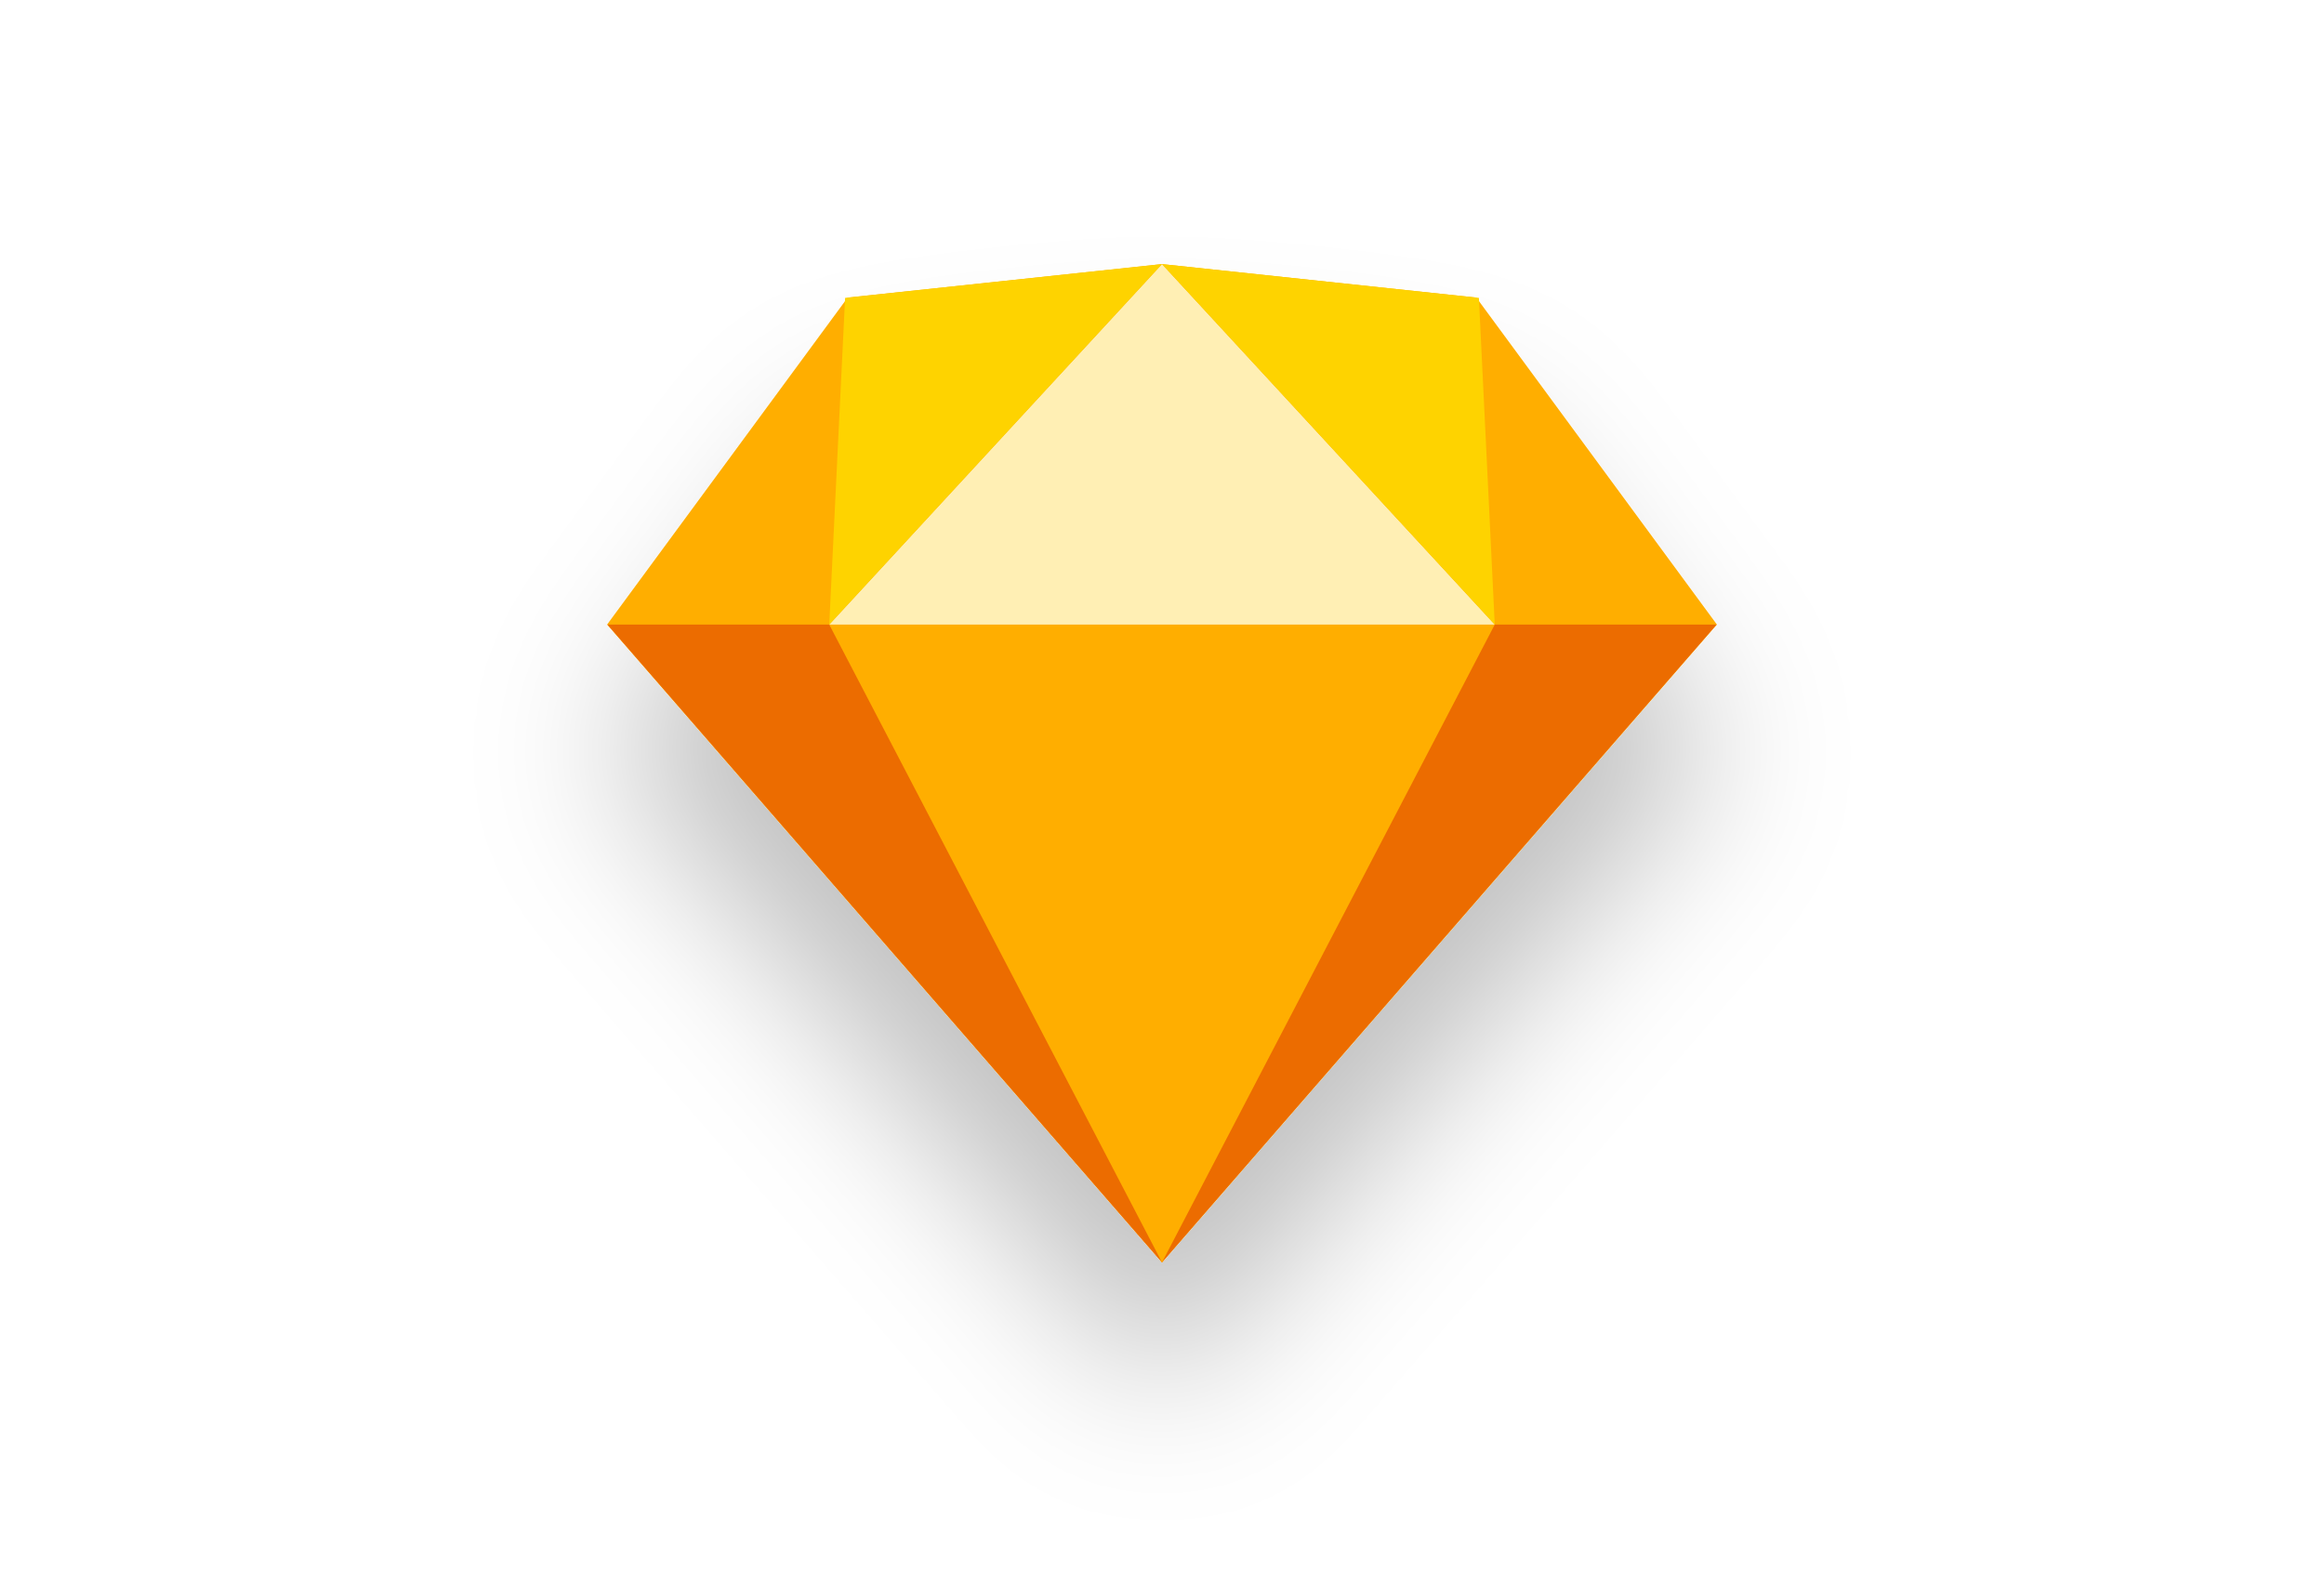
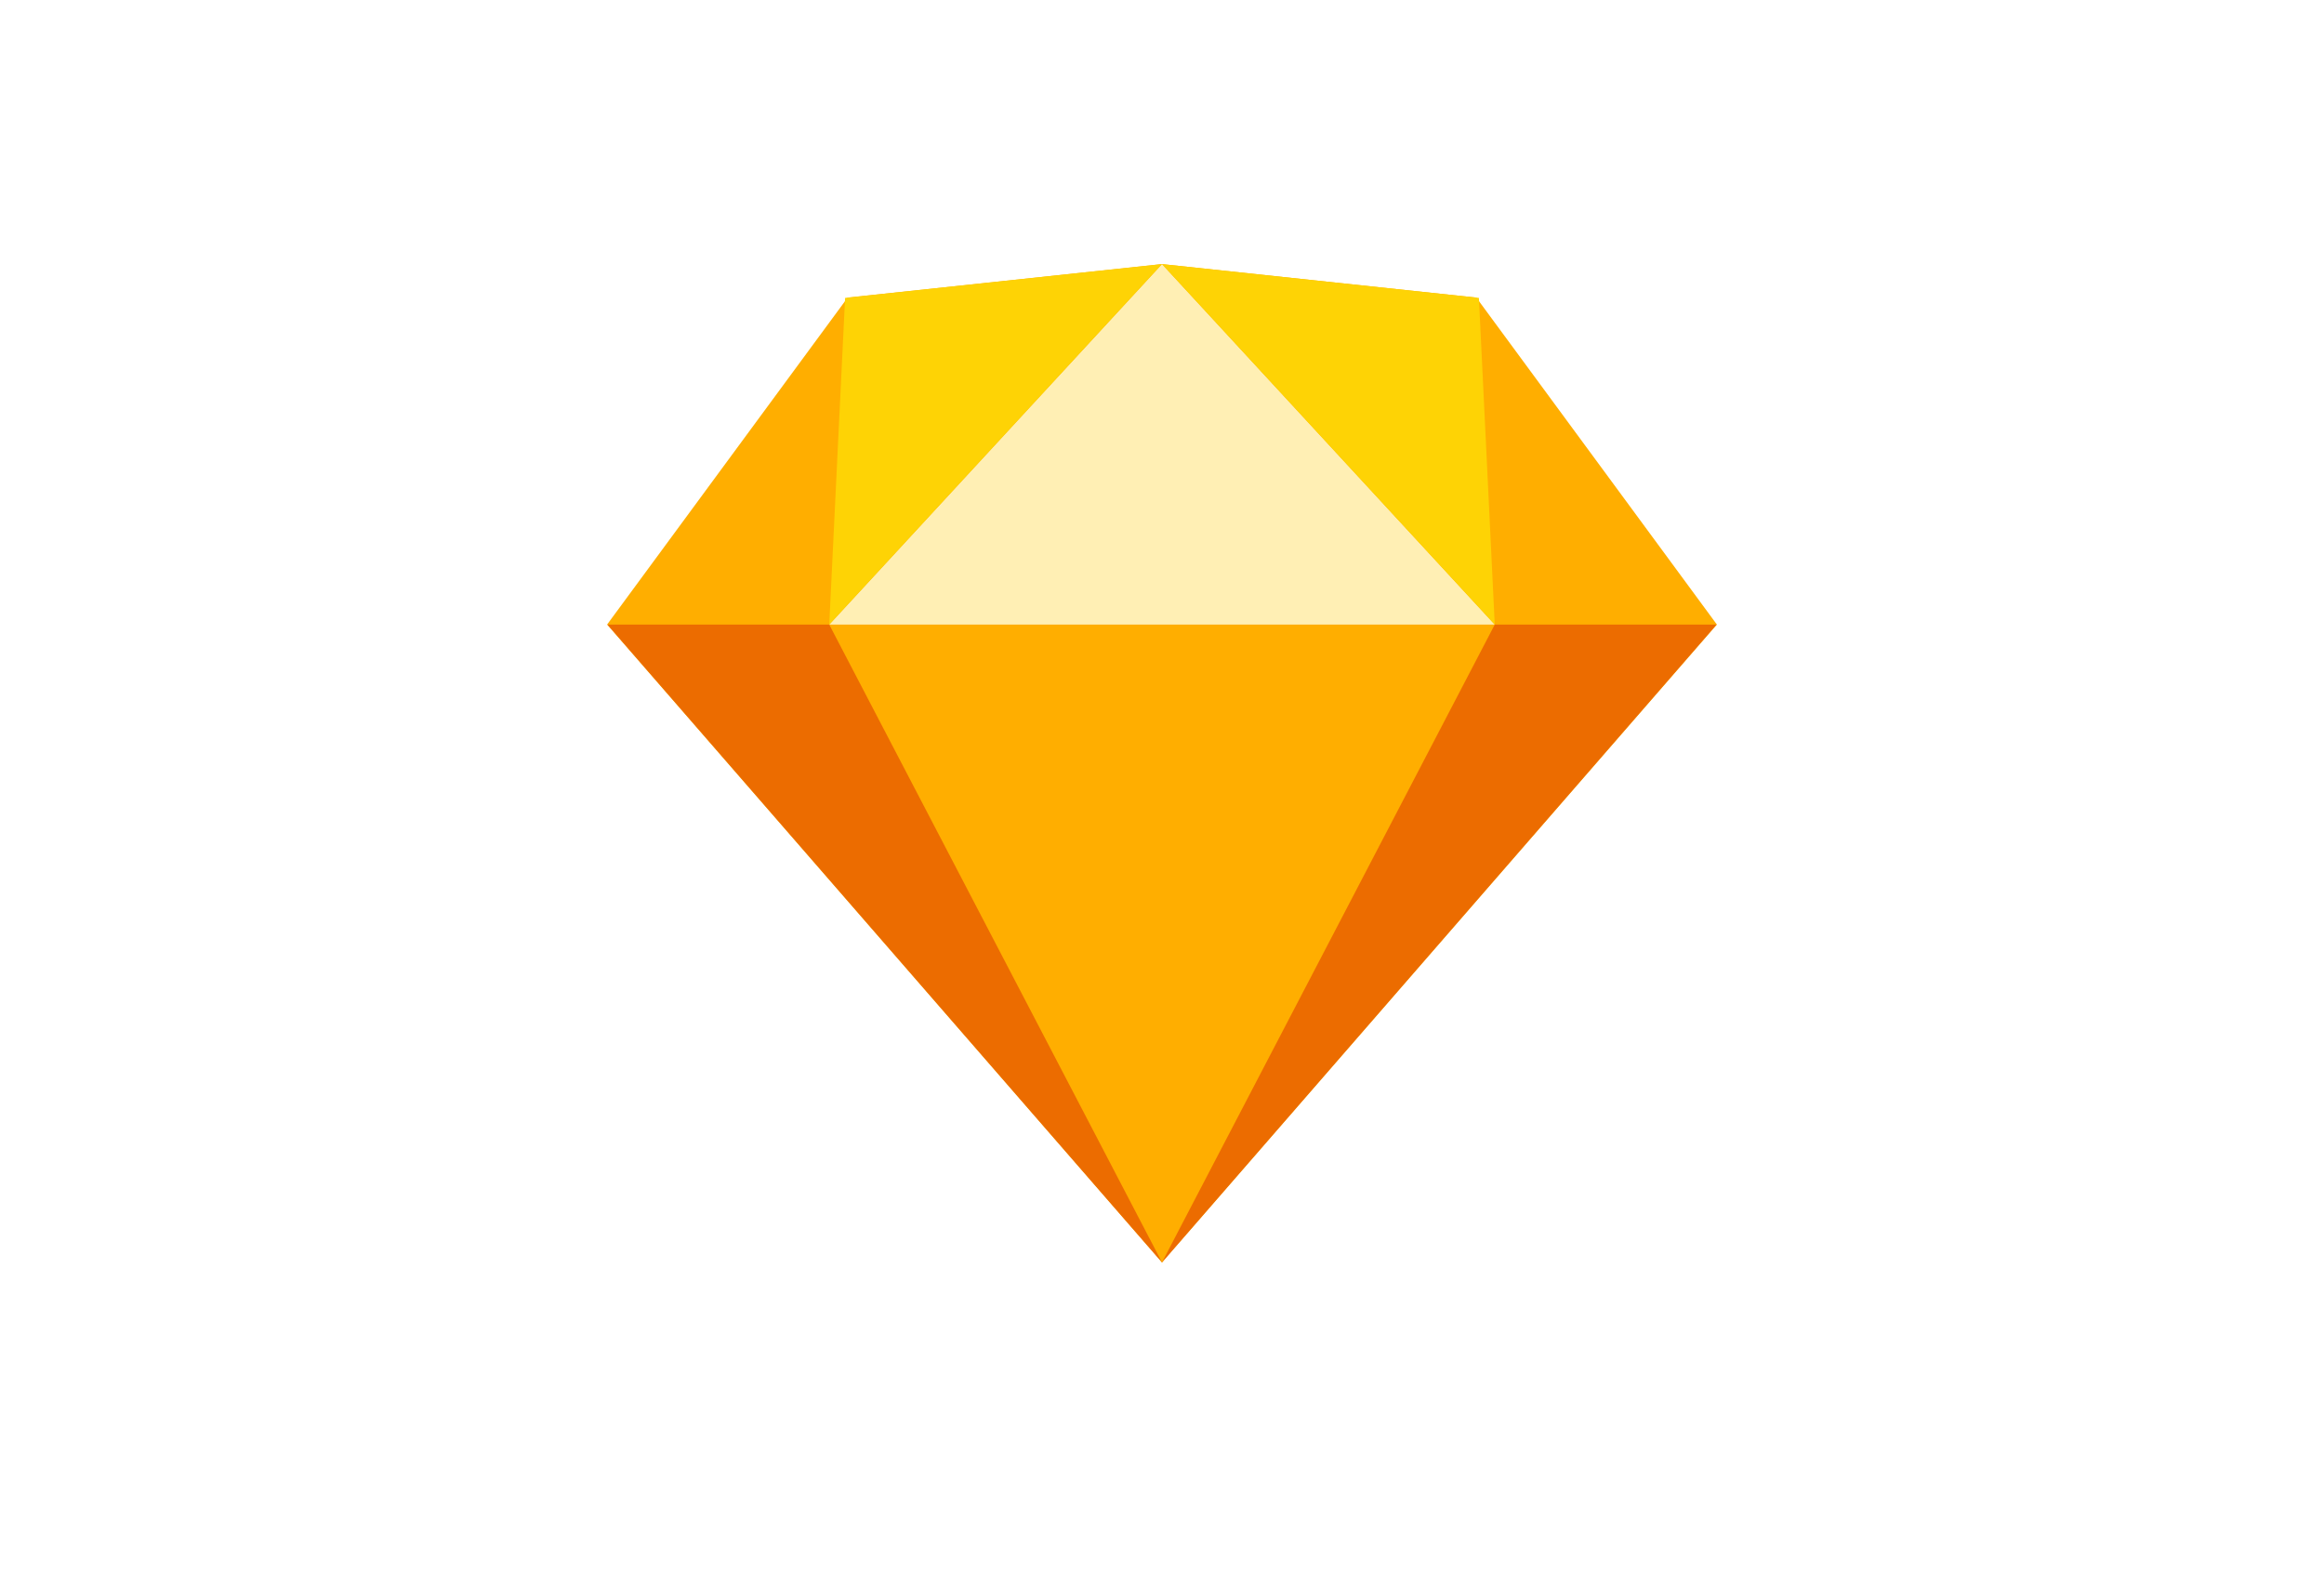
- <svg xmlns="http://www.w3.org/2000/svg" width="88px" height="60px" viewBox="0 0 88 60" version="1.1">
-   <defs>
-     <filter x="-26.1%" y="-17.1%" width="152.3%" height="160.5%" filterUnits="objectBoundingBox" id="filter-1">
-       <feOffset dx="0" dy="5" in="SourceAlpha" result="shadowOffsetOuter1" />
-       <feGaussianBlur stdDeviation="3" in="shadowOffsetOuter1" result="shadowBlurOuter1" />
-       <feColorMatrix values="0 0 0 0 0   0 0 0 0 0   0 0 0 0 0  0 0 0 0.246 0" type="matrix" in="shadowBlurOuter1" result="shadowMatrixOuter1" />
-       <feMerge>
-         <feMergeNode in="shadowMatrixOuter1" />
-         <feMergeNode in="SourceGraphic" />
-       </feMerge>
-     </filter>
-   </defs>
-   <g id="Page-1" stroke="none" stroke-width="1" fill="none" fill-rule="evenodd">
-     <g id="Artboard-Copy" transform="translate(-15, -103)">
-       <g id="Sketch" filter="url(#filter-1)" transform="translate(37, 113)">
-         <g id="Group-8">
-           <polygon id="Polygon" fill="#FFAE00" points="22 37.8 0.989 13.647 10.097 1.268 22 0 33.903 1.268 43.011 13.647" />
-           <polygon id="Polygon" fill="#EC6C00" points="22 37.8 1 13.65 43 13.65" />
-           <polygon id="Polygon" fill="#FFAE00" points="22 37.8 9.4 13.65 34.6 13.65" />
-           <polygon id="Polygon" fill="#FFEFB4" points="22 0 9.4 13.65 34.6 13.65" />
-           <polygon id="Polygon" fill="#FED305" points="10 1.28 9.4 13.65 22 2.95585778e-12" />
-           <polygon id="Polygon" fill="#FED305" points="34 1.28 34.6 13.65 22 0" />
-         </g>
-       </g>
+ <svg xmlns="http://www.w3.org/2000/svg" height="60" width="88">
+   <g fill="none" fill-rule="evenodd">
+     <path d="M44 47.8L22.989 23.647l9.108-12.379L44 10l11.903 1.268 9.108 12.38z" fill="#ffae00" />
+     <path d="M44 47.8L23 23.65h42z" fill="#ec6c00" />
+     <path d="M44 47.8L31.4 23.65h25.2z" fill="#ffae00" />
+     <path d="M44 10L31.4 23.65h25.2z" fill="#ffefb4" />
+     <g fill="#fed305">
+       <path d="M32 11.28l-.6 12.37L44 10zM56 11.28l.6 12.37L44 10z" />
    </g>
  </g>
</svg>
